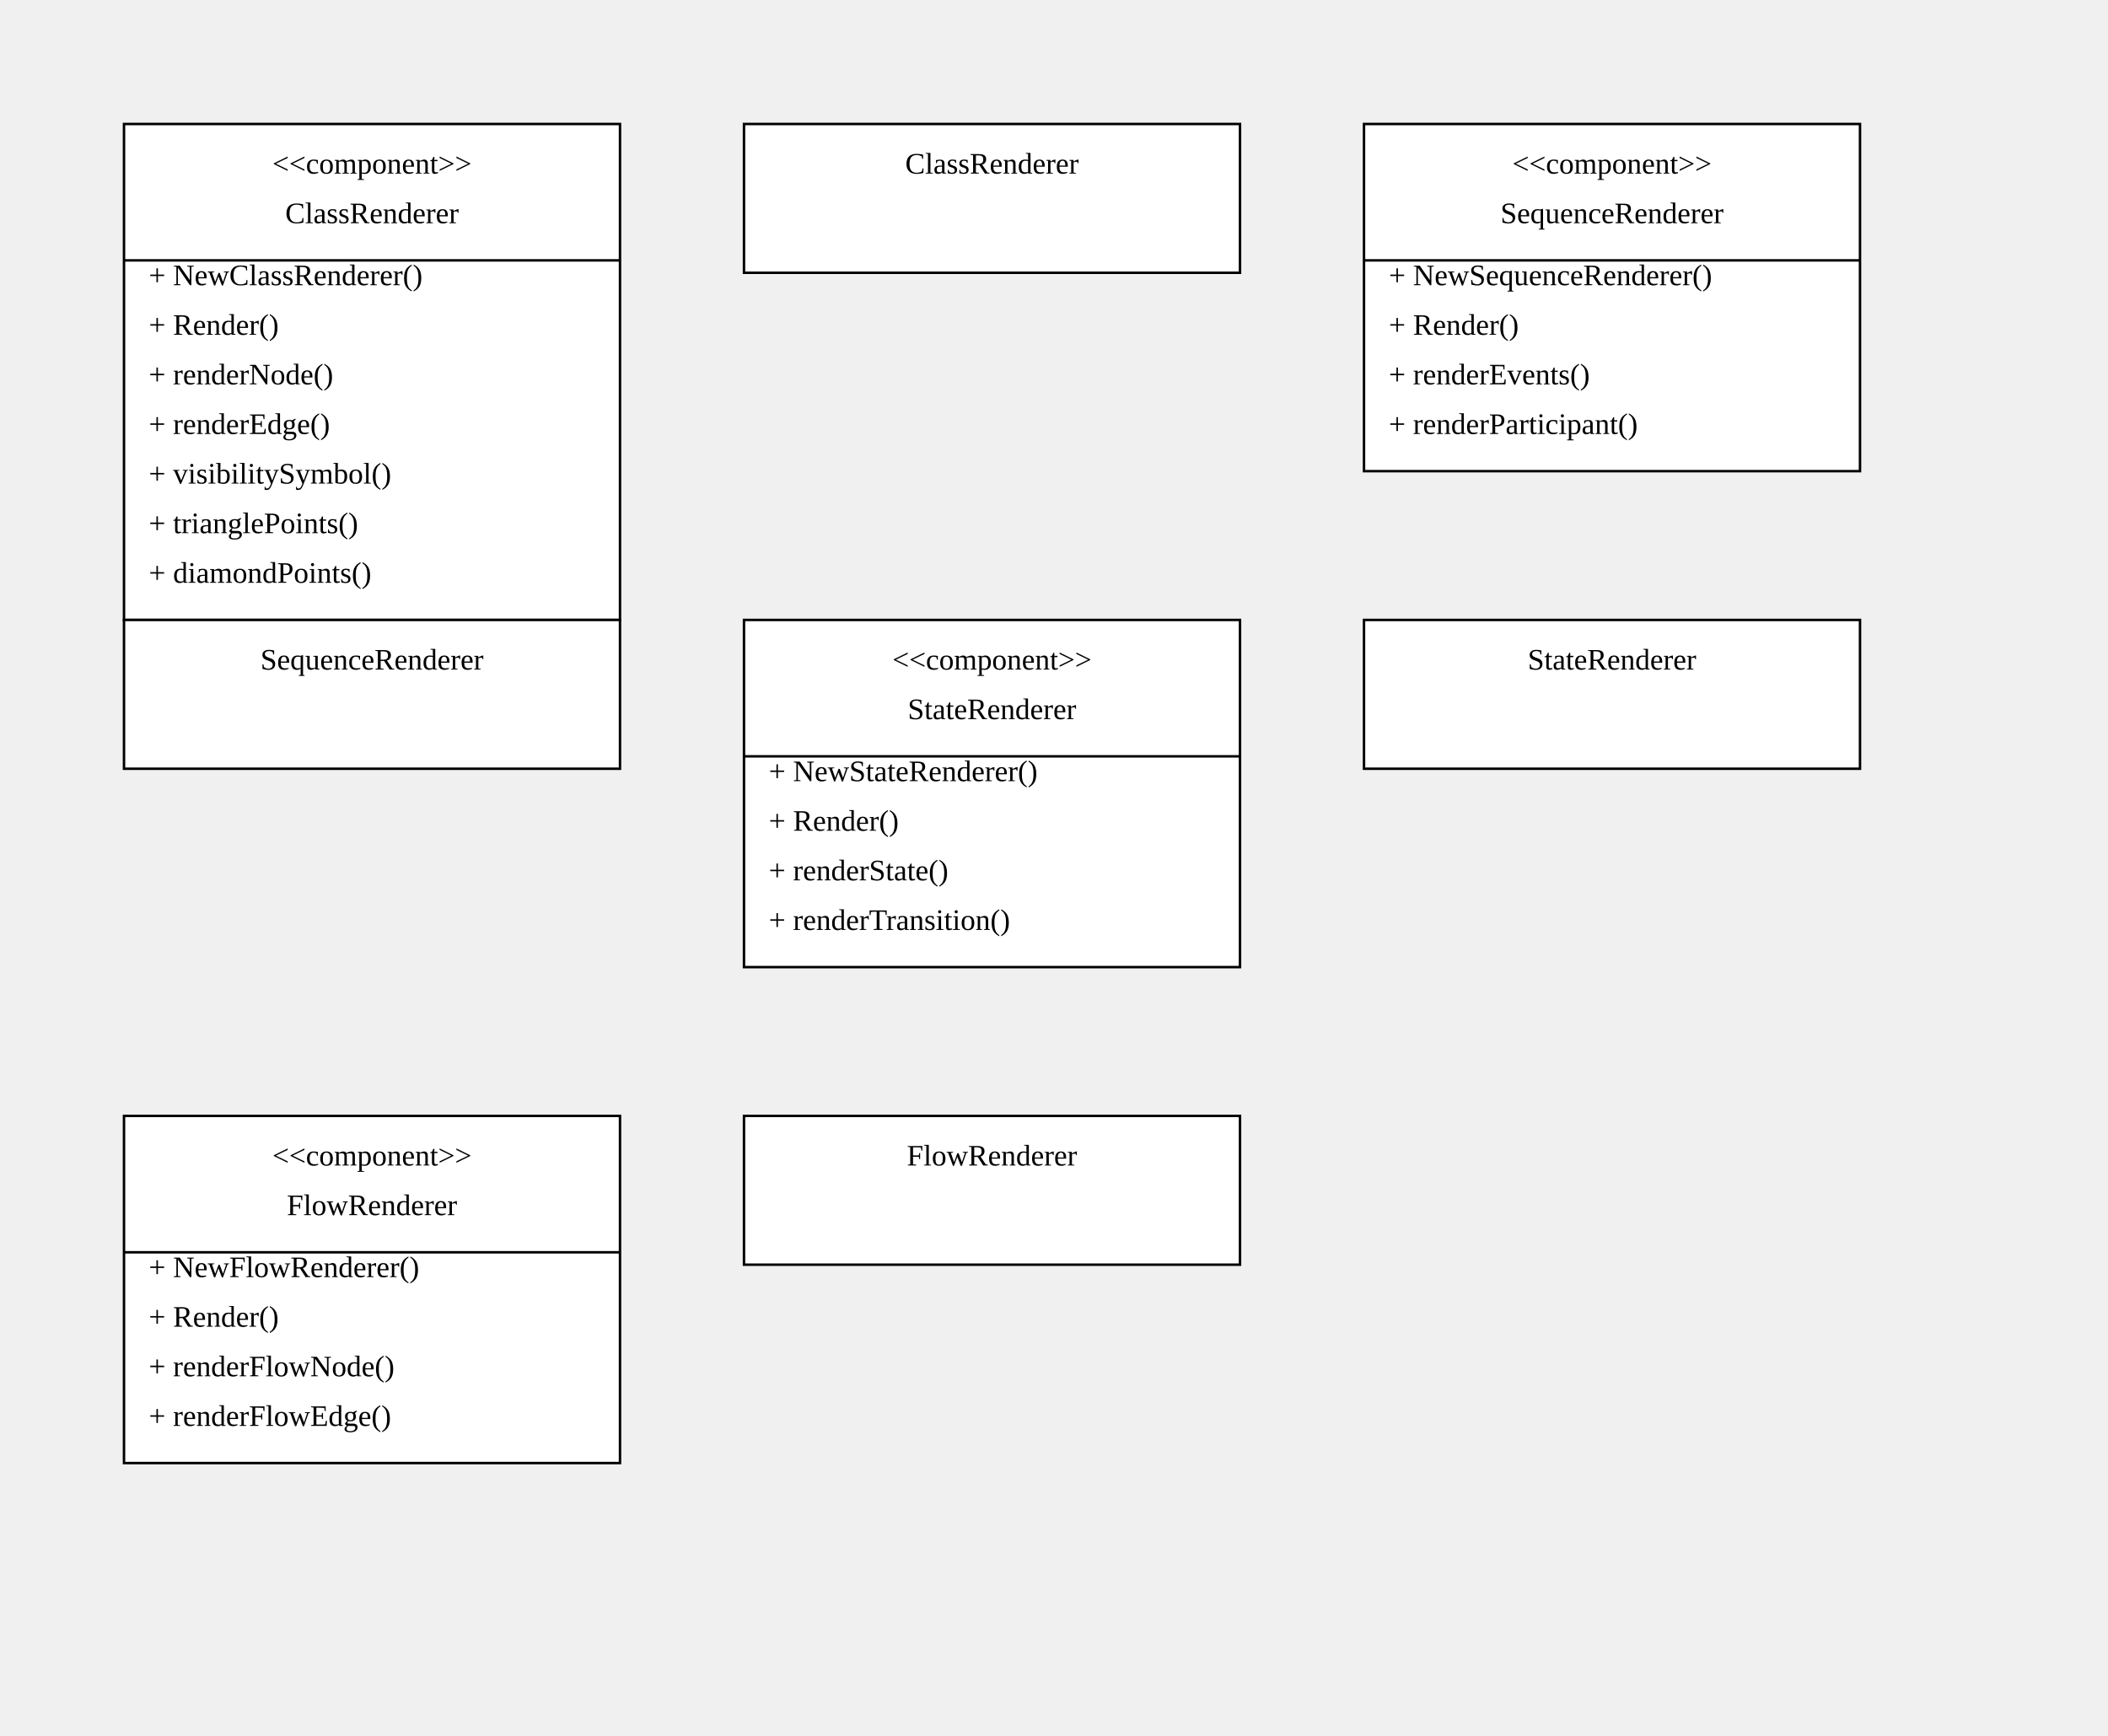
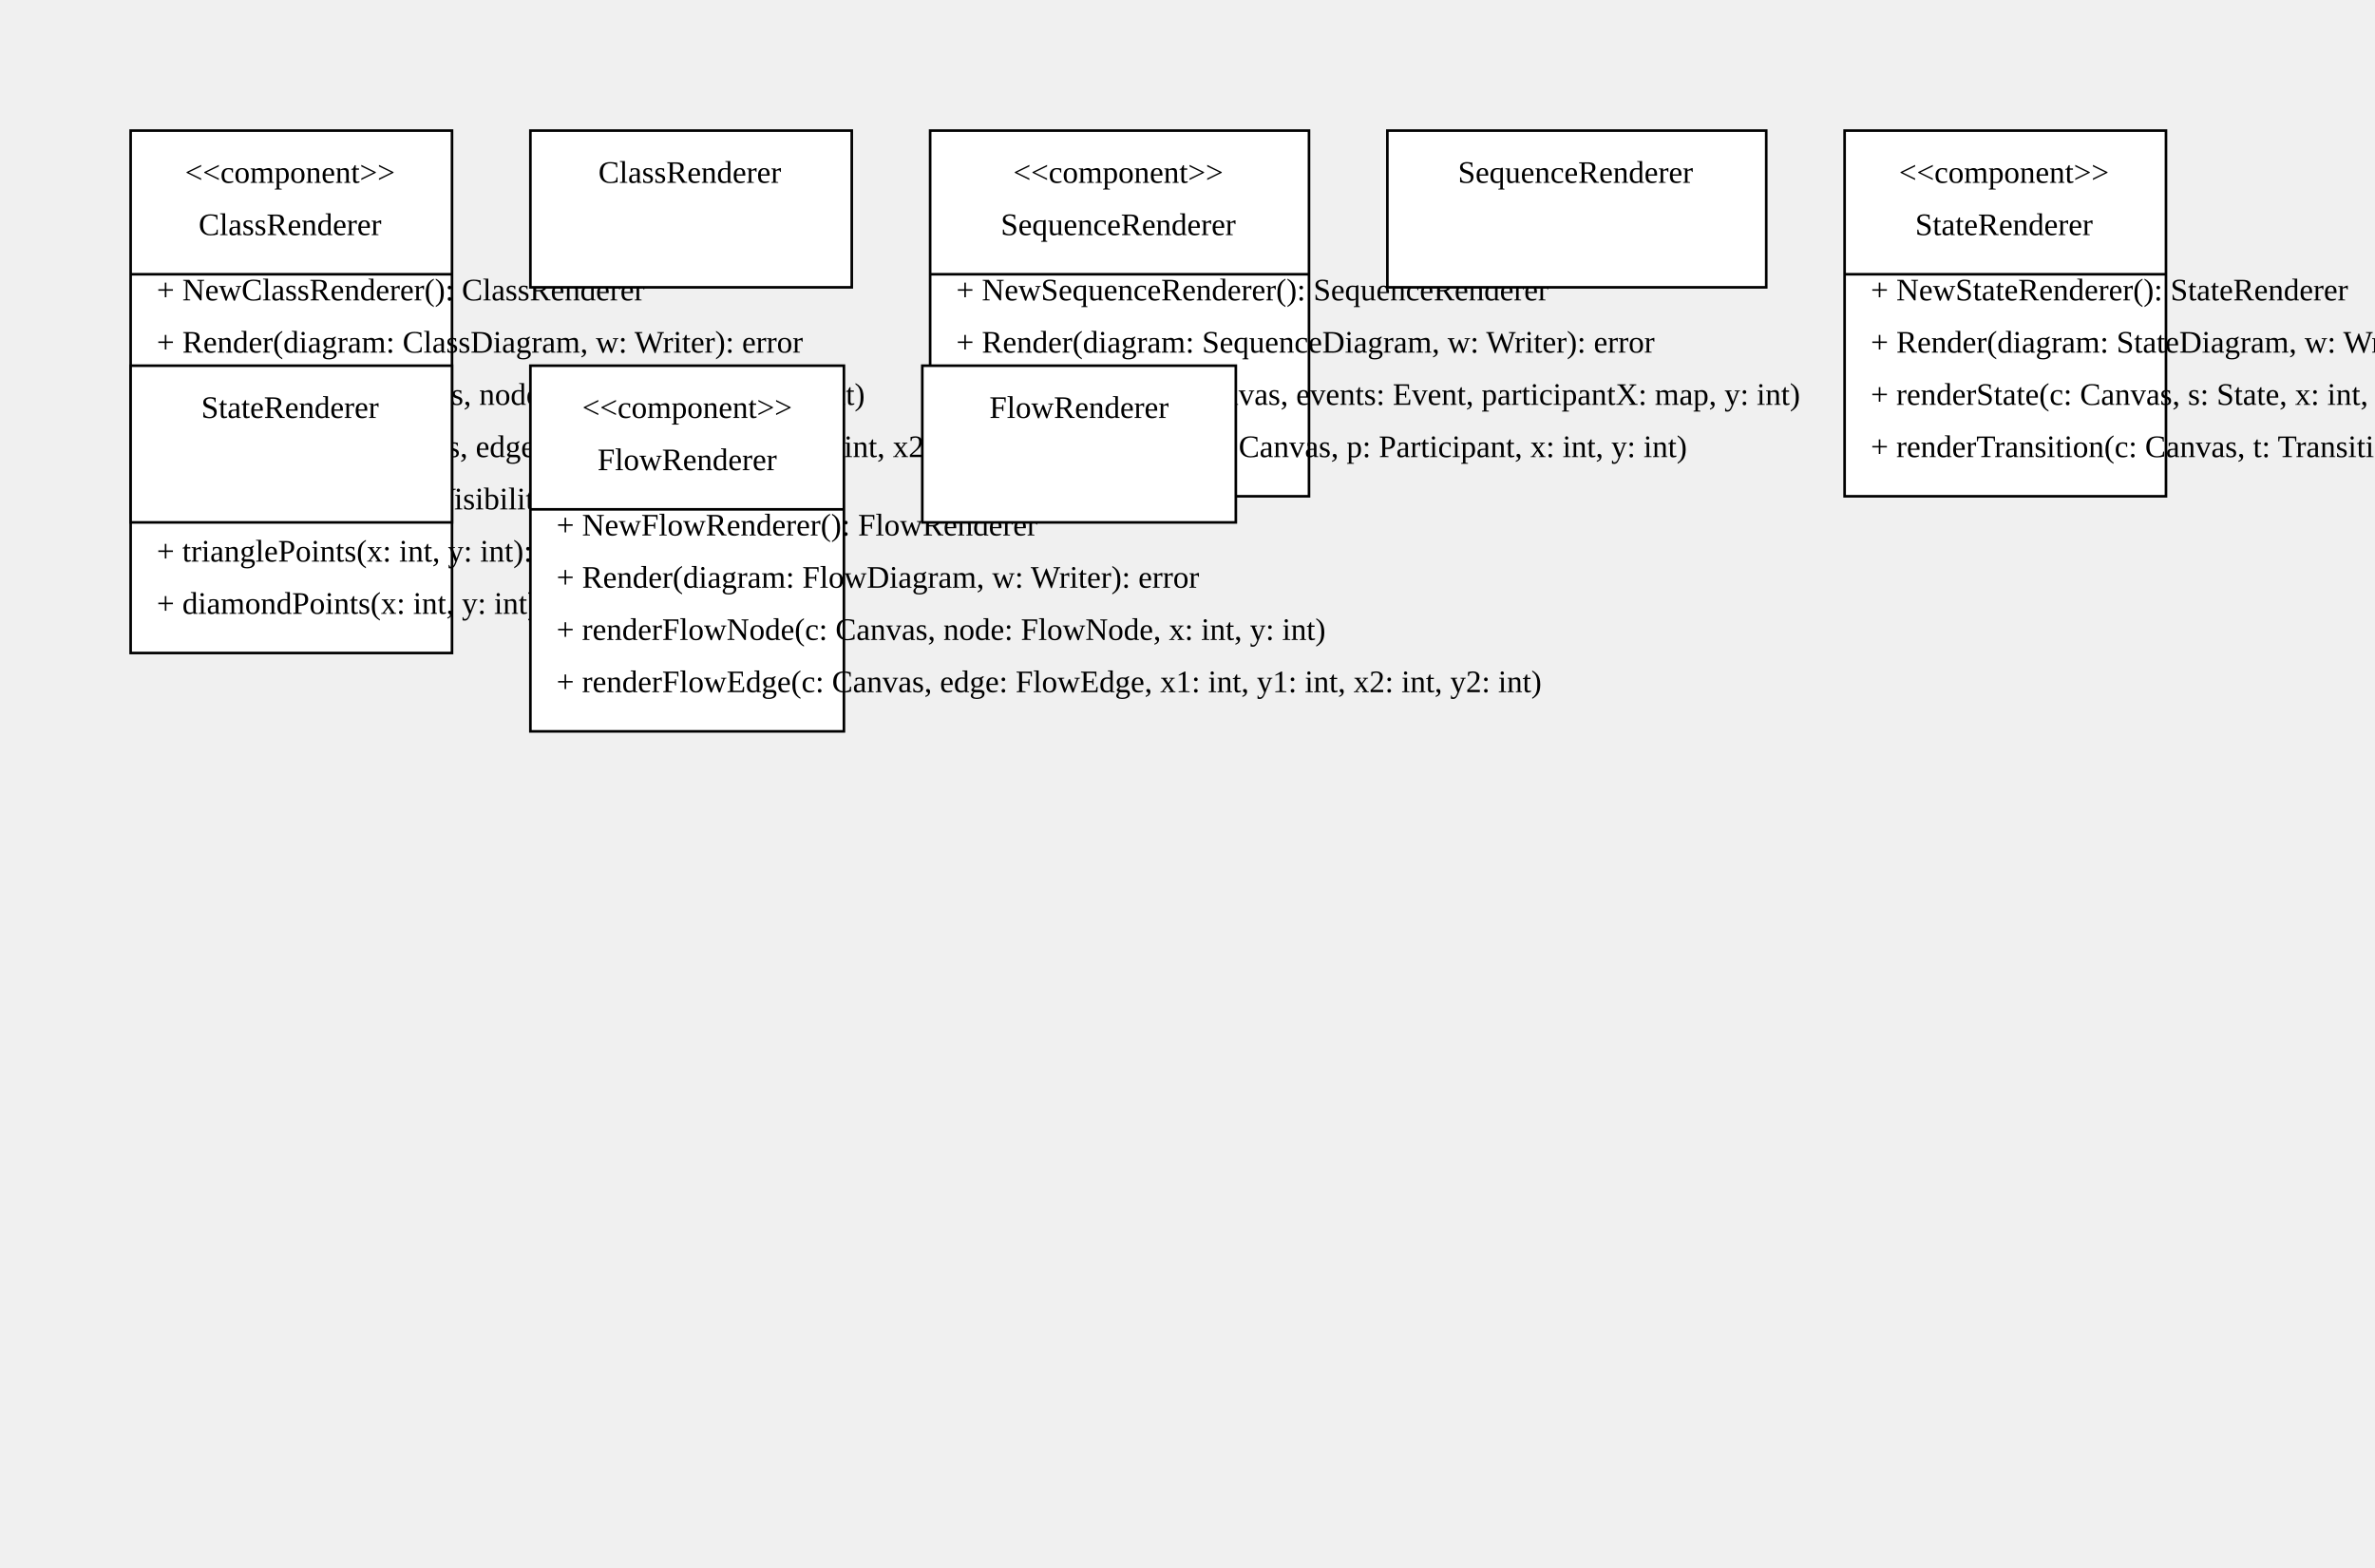
- <svg xmlns="http://www.w3.org/2000/svg" viewBox="0 0 850 700" width="850" height="700">
-   <rect x="50" y="50" width="200" height="200" stroke="#000" stroke-width="1" fill="#fff" />
-   <text x="150" y="70" text-anchor="middle">&lt;&lt;component&gt;&gt;</text>
-   <text x="150" y="90" text-anchor="middle">ClassRenderer</text>
-   <line x1="50" y1="105" x2="250" y2="105" stroke="#000" />
-   <text x="60" y="115">+ NewClassRenderer()</text>
-   <text x="60" y="135">+ Render()</text>
-   <text x="60" y="155">+ renderNode()</text>
-   <text x="60" y="175">+ renderEdge()</text>
-   <text x="60" y="195">+ visibilitySymbol()</text>
-   <text x="60" y="215">+ trianglePoints()</text>
-   <text x="60" y="235">+ diamondPoints()</text>
-   <rect x="300" y="50" width="200" height="60" fill="#fff" stroke="#000" stroke-width="1" />
-   <text x="400" y="70" text-anchor="middle">ClassRenderer</text>
-   <rect x="550" y="50" width="200" height="140" fill="#fff" stroke="#000" stroke-width="1" />
-   <text x="650" y="70" text-anchor="middle">&lt;&lt;component&gt;&gt;</text>
-   <text x="650" y="90" text-anchor="middle">SequenceRenderer</text>
-   <line x1="550" y1="105" x2="750" y2="105" stroke="#000" />
-   <text x="560" y="115">+ NewSequenceRenderer()</text>
-   <text x="560" y="135">+ Render()</text>
-   <text x="560" y="155">+ renderEvents()</text>
-   <text x="560" y="175">+ renderParticipant()</text>
-   <rect x="50" y="250" width="200" height="60" fill="#fff" stroke="#000" stroke-width="1" />
-   <text x="150" y="270" text-anchor="middle">SequenceRenderer</text>
-   <rect x="300" y="250" width="200" height="140" stroke-width="1" fill="#fff" stroke="#000" />
-   <text x="400" y="270" text-anchor="middle">&lt;&lt;component&gt;&gt;</text>
-   <text x="400" y="290" text-anchor="middle">StateRenderer</text>
-   <line x1="300" y1="305" x2="500" y2="305" stroke="#000" />
-   <text x="310" y="315">+ NewStateRenderer()</text>
-   <text x="310" y="335">+ Render()</text>
-   <text x="310" y="355">+ renderState()</text>
-   <text x="310" y="375">+ renderTransition()</text>
-   <rect x="550" y="250" width="200" height="60" stroke-width="1" fill="#fff" stroke="#000" />
-   <text x="650" y="270" text-anchor="middle">StateRenderer</text>
-   <rect x="50" y="450" width="200" height="140" fill="#fff" stroke="#000" stroke-width="1" />
-   <text x="150" y="470" text-anchor="middle">&lt;&lt;component&gt;&gt;</text>
-   <text x="150" y="490" text-anchor="middle">FlowRenderer</text>
-   <line x1="50" y1="505" x2="250" y2="505" stroke="#000" />
-   <text x="60" y="515">+ NewFlowRenderer()</text>
-   <text x="60" y="535">+ Render()</text>
-   <text x="60" y="555">+ renderFlowNode()</text>
-   <text x="60" y="575">+ renderFlowEdge()</text>
-   <rect x="300" y="450" width="200" height="60" fill="#fff" stroke="#000" stroke-width="1" />
-   <text x="400" y="470" text-anchor="middle">FlowRenderer</text>
+ <svg xmlns="http://www.w3.org/2000/svg" viewBox="0 0 909 600" width="909" height="600">
+   <rect x="50" y="50" width="123" height="200" fill="#fff" stroke="#000" stroke-width="1" />
+   <text x="111" y="70" text-anchor="middle">&lt;&lt;component&gt;&gt;</text>
+   <text x="111" y="90" text-anchor="middle">ClassRenderer</text>
+   <line x1="50" y1="105" x2="173" y2="105" stroke="#000" />
+   <text x="60" y="115">+ NewClassRenderer(): ClassRenderer</text>
+   <text x="60" y="135">+ Render(diagram: ClassDiagram, w: Writer): error</text>
+   <text x="60" y="155">+ renderNode(c: Canvas, node: ClassNode, x: int, y: int)</text>
+   <text x="60" y="175">+ renderEdge(c: Canvas, edge: ClassEdge, x1: int, y1: int, x2: int, y2: int)</text>
+   <text x="60" y="195">+ visibilitySymbol(v: Visibility): string</text>
+   <text x="60" y="215">+ trianglePoints(x: int, y: int): string</text>
+   <text x="60" y="235">+ diamondPoints(x: int, y: int): string</text>
+   <rect x="203" y="50" width="123" height="60" fill="#fff" stroke="#000" stroke-width="1" />
+   <text x="264" y="70" text-anchor="middle">ClassRenderer</text>
+   <rect x="356" y="50" width="145" height="140" fill="#fff" stroke="#000" stroke-width="1" />
+   <text x="428" y="70" text-anchor="middle">&lt;&lt;component&gt;&gt;</text>
+   <text x="428" y="90" text-anchor="middle">SequenceRenderer</text>
+   <line x1="356" y1="105" x2="501" y2="105" stroke="#000" />
+   <text x="366" y="115">+ NewSequenceRenderer(): SequenceRenderer</text>
+   <text x="366" y="135">+ Render(diagram: SequenceDiagram, w: Writer): error</text>
+   <text x="366" y="155">+ renderEvents(c: Canvas, events: Event, participantX: map, y: int)</text>
+   <text x="366" y="175">+ renderParticipant(c: Canvas, p: Participant, x: int, y: int)</text>
+   <rect x="531" y="50" width="145" height="60" fill="#fff" stroke="#000" stroke-width="1" />
+   <text x="603" y="70" text-anchor="middle">SequenceRenderer</text>
+   <rect x="706" y="50" width="123" height="140" stroke-width="1" fill="#fff" stroke="#000" />
+   <text x="767" y="70" text-anchor="middle">&lt;&lt;component&gt;&gt;</text>
+   <text x="767" y="90" text-anchor="middle">StateRenderer</text>
+   <line x1="706" y1="105" x2="829" y2="105" stroke="#000" />
+   <text x="716" y="115">+ NewStateRenderer(): StateRenderer</text>
+   <text x="716" y="135">+ Render(diagram: StateDiagram, w: Writer): error</text>
+   <text x="716" y="155">+ renderState(c: Canvas, s: State, x: int, y: int)</text>
+   <text x="716" y="175">+ renderTransition(c: Canvas, t: Transition, x1: int, y1: int, x2: int, y2: int)</text>
+   <rect x="50" y="140" width="123" height="60" fill="#fff" stroke="#000" stroke-width="1" />
+   <text x="111" y="160" text-anchor="middle">StateRenderer</text>
+   <rect x="203" y="140" width="120" height="140" fill="#fff" stroke="#000" stroke-width="1" />
+   <text x="263" y="160" text-anchor="middle">&lt;&lt;component&gt;&gt;</text>
+   <text x="263" y="180" text-anchor="middle">FlowRenderer</text>
+   <line x1="203" y1="195" x2="323" y2="195" stroke="#000" />
+   <text x="213" y="205">+ NewFlowRenderer(): FlowRenderer</text>
+   <text x="213" y="225">+ Render(diagram: FlowDiagram, w: Writer): error</text>
+   <text x="213" y="245">+ renderFlowNode(c: Canvas, node: FlowNode, x: int, y: int)</text>
+   <text x="213" y="265">+ renderFlowEdge(c: Canvas, edge: FlowEdge, x1: int, y1: int, x2: int, y2: int)</text>
+   <rect x="353" y="140" width="120" height="60" fill="#fff" stroke="#000" stroke-width="1" />
+   <text x="413" y="160" text-anchor="middle">FlowRenderer</text>
</svg>
